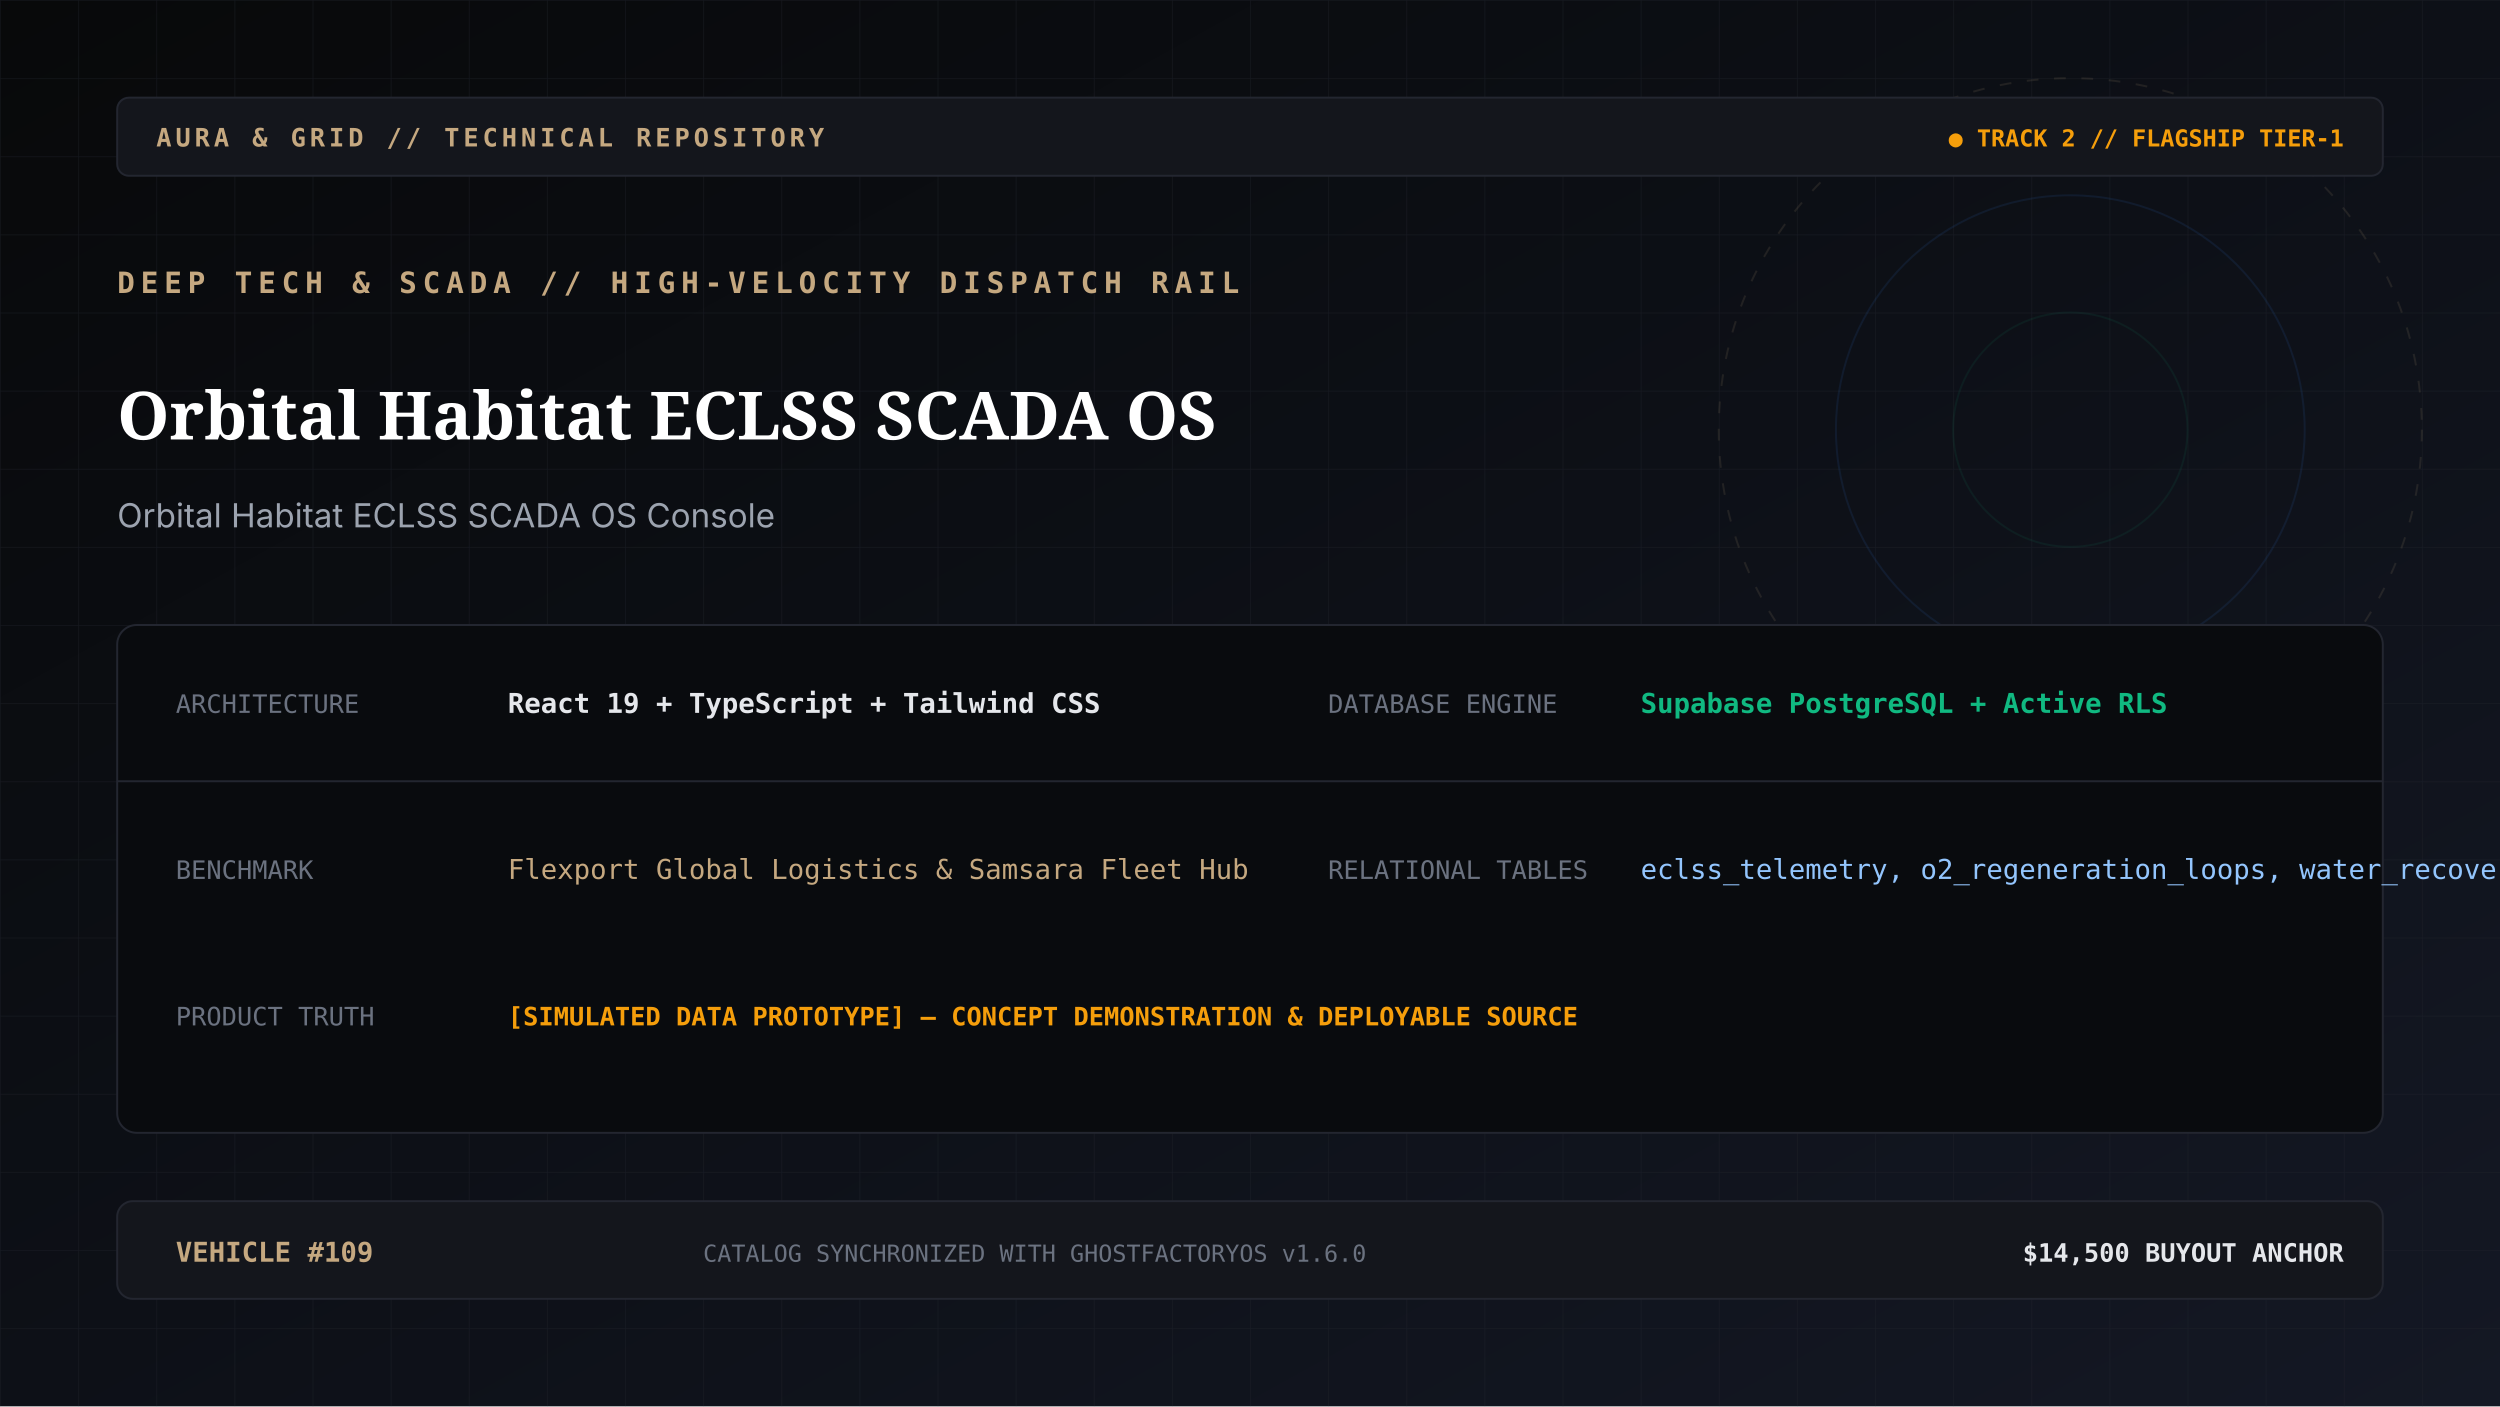
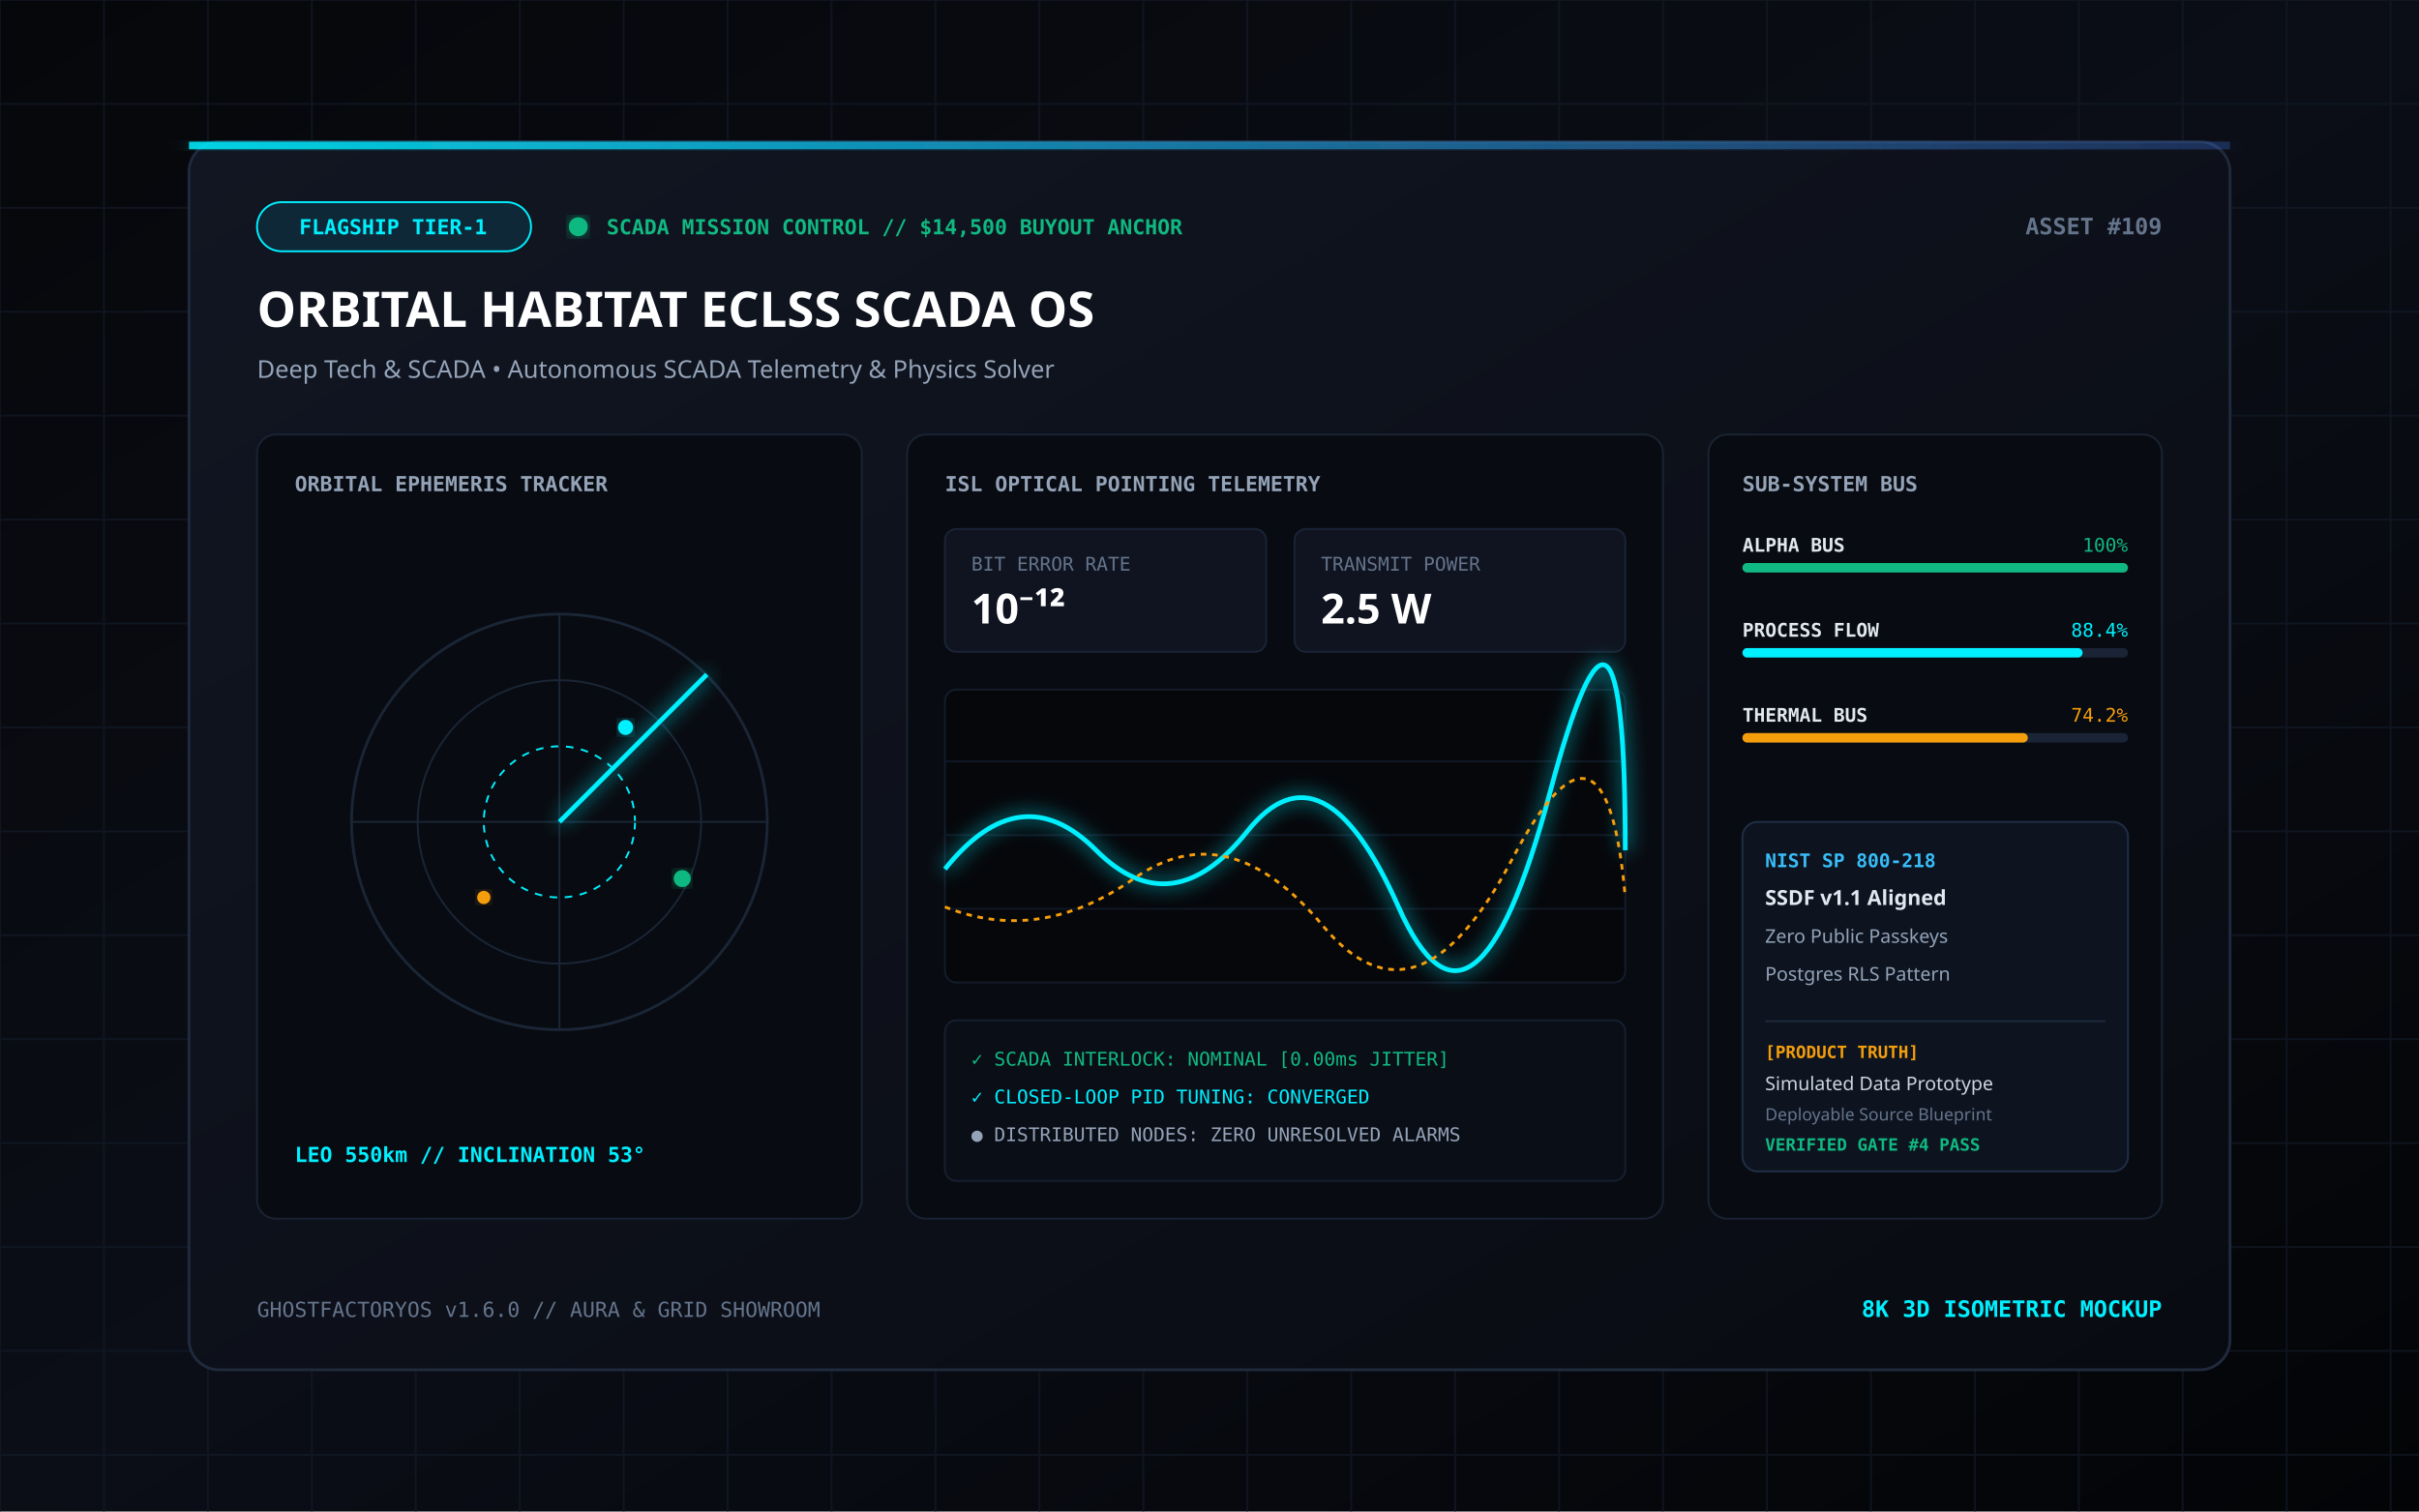
- <svg xmlns="http://www.w3.org/2000/svg" width="1280" height="720" viewBox="0 0 1280 720">
+ <svg xmlns="http://www.w3.org/2000/svg" width="1280" height="800" viewBox="0 0 1280 800">
  <defs>
-     <linearGradient id="bg-109" x1="0%" y1="0%" x2="100%" y2="100%">
-       <stop offset="0%" stop-color="#08090A" />
-       <stop offset="50%" stop-color="#0D1017" />
-       <stop offset="100%" stop-color="#141824" />
+     <linearGradient id="bgGrad_109" x1="0%" y1="0%" x2="100%" y2="100%">
+       <stop offset="0%" stop-color="#06070A" />
+       <stop offset="50%" stop-color="#0B0E17" />
+       <stop offset="100%" stop-color="#030406" />
    </linearGradient>
-     <pattern id="grid-109" width="40" height="40" patternUnits="userSpaceOnUse">
-       <path d="M 40 0 L 0 0 0 40" fill="none" stroke="#232630" stroke-width="0.75" stroke-opacity="0.45" />
-     </pattern>
+     <linearGradient id="cardGrad_109" x1="0%" y1="0%" x2="100%" y2="100%">
+       <stop offset="0%" stop-color="#111622" />
+       <stop offset="100%" stop-color="#090B12" />
+     </linearGradient>
+     <linearGradient id="cyanGlow_109" x1="0%" y1="0%" x2="100%" y2="0%">
+       <stop offset="0%" stop-color="#00F0FF" stop-opacity="0.85" />
+       <stop offset="100%" stop-color="#3B82F6" stop-opacity="0.25" />
+     </linearGradient>
+     <linearGradient id="amberGlow_109" x1="0%" y1="0%" x2="100%" y2="0%">
+       <stop offset="0%" stop-color="#F59E0B" stop-opacity="0.9" />
+       <stop offset="100%" stop-color="#EF4444" stop-opacity="0.2" />
+     </linearGradient>
+     <filter id="glow_109">
+       <feGaussianBlur stdDeviation="5" result="blur" />
+       <feMerge>
+         <feMergeNode in="blur" />
+         <feMergeNode in="SourceGraphic" />
+       </feMerge>
+     </filter>
  </defs>
-   <rect width="1280" height="720" fill="url(#bg-109)" />
-   <rect width="1280" height="720" fill="url(#grid-109)" />
-   <circle cx="1060" cy="220" r="180" fill="none" stroke="#C5A880" stroke-width="1" stroke-opacity="0.12" stroke-dasharray="6 8" />
-   <circle cx="1060" cy="220" r="120" fill="none" stroke="#3B82F6" stroke-width="1" stroke-opacity="0.1" />
-   <circle cx="1060" cy="220" r="60" fill="none" stroke="#10B981" stroke-width="1" stroke-opacity="0.08" />
-   <rect x="60" y="50" width="1160" height="40" fill="#14161C" rx="6" stroke="#232630" stroke-width="1" />
-   <text x="80" y="75" fill="#C5A880" font-family="'JetBrains Mono', monospace" font-size="13" font-weight="600" letter-spacing="2">AURA &amp; GRID // TECHNICAL REPOSITORY</text>
-   <text x="1200" y="75" text-anchor="end" fill="#F59E0B" font-family="'JetBrains Mono', monospace" font-size="12" font-weight="bold">● TRACK 2 // FLAGSHIP TIER-1</text>
-   <text x="60" y="150" fill="#C5A880" font-family="'JetBrains Mono', monospace" font-size="15" font-weight="bold" letter-spacing="3">DEEP TECH &amp; SCADA // HIGH-VELOCITY DISPATCH RAIL</text>
-   <text x="60" y="225" fill="#FFFFFF" font-family="'Playfair Display', Georgia, serif" font-size="34" font-weight="bold">Orbital Habitat ECLSS SCADA OS</text>
-   <text x="60" y="270" fill="#9CA3AF" font-family="'Inter', sans-serif" font-size="17">Orbital Habitat ECLSS SCADA OS Console</text>
-   <rect x="60" y="320" width="1160" height="260" fill="#090B0E" rx="10" stroke="#232630" stroke-width="1" />
-   <line x1="60" y1="400" x2="1220" y2="400" stroke="#232630" stroke-width="1" />
-   <text x="90" y="365" fill="#6B7280" font-family="'JetBrains Mono', monospace" font-size="13">ARCHITECTURE</text>
-   <text x="260" y="365" fill="#E5E7EB" font-family="'JetBrains Mono', monospace" font-size="14" font-weight="bold">React 19 + TypeScript + Tailwind CSS</text>
-   <text x="680" y="365" fill="#6B7280" font-family="'JetBrains Mono', monospace" font-size="13">DATABASE ENGINE</text>
-   <text x="840" y="365" fill="#10B981" font-family="'JetBrains Mono', monospace" font-size="14" font-weight="bold">Supabase PostgreSQL + Active RLS</text>
-   <text x="90" y="450" fill="#6B7280" font-family="'JetBrains Mono', monospace" font-size="13">BENCHMARK</text>
-   <text x="260" y="450" fill="#C5A880" font-family="'JetBrains Mono', monospace" font-size="14">Flexport Global Logistics &amp; Samsara Fleet Hub</text>
-   <text x="680" y="450" fill="#6B7280" font-family="'JetBrains Mono', monospace" font-size="13">RELATIONAL TABLES</text>
-   <text x="840" y="450" fill="#93C5FD" font-family="'JetBrains Mono', monospace" font-size="14">eclss_telemetry, o2_regeneration_loops, water_recovery_systems, co2_scrubber_beds</text>
-   <text x="90" y="525" fill="#6B7280" font-family="'JetBrains Mono', monospace" font-size="13">PRODUCT TRUTH</text>
-   <text x="260" y="525" fill="#F59E0B" font-family="'JetBrains Mono', monospace" font-size="13" font-weight="600">[SIMULATED DATA PROTOTYPE] — CONCEPT DEMONSTRATION &amp; DEPLOYABLE SOURCE</text>
-   <rect x="60" y="615" width="1160" height="50" fill="#14161C" rx="8" stroke="#232630" stroke-width="1" />
-   <text x="90" y="646" fill="#C5A880" font-family="'JetBrains Mono', monospace" font-size="14" font-weight="bold">VEHICLE #109</text>
-   <text x="360" y="646" fill="#6B7280" font-family="'JetBrains Mono', monospace" font-size="12">CATALOG SYNCHRONIZED WITH GHOSTFACTORYOS v1.6.0</text>
-   <text x="1200" y="646" text-anchor="end" fill="#E5E7EB" font-family="'JetBrains Mono', monospace" font-size="13" font-weight="bold">$14,500 BUYOUT ANCHOR</text>
+   <rect width="1280" height="800" fill="url(#bgGrad_109)" />
+   <g stroke="#141C2B" stroke-width="1" opacity="0.6">
+     <line x1="0" y1="0" x2="0" y2="800" />
+     <line x1="55" y1="0" x2="55" y2="800" />
+     <line x1="110" y1="0" x2="110" y2="800" />
+     <line x1="165" y1="0" x2="165" y2="800" />
+     <line x1="220" y1="0" x2="220" y2="800" />
+     <line x1="275" y1="0" x2="275" y2="800" />
+     <line x1="330" y1="0" x2="330" y2="800" />
+     <line x1="385" y1="0" x2="385" y2="800" />
+     <line x1="440" y1="0" x2="440" y2="800" />
+     <line x1="495" y1="0" x2="495" y2="800" />
+     <line x1="550" y1="0" x2="550" y2="800" />
+     <line x1="605" y1="0" x2="605" y2="800" />
+     <line x1="660" y1="0" x2="660" y2="800" />
+     <line x1="715" y1="0" x2="715" y2="800" />
+     <line x1="770" y1="0" x2="770" y2="800" />
+     <line x1="825" y1="0" x2="825" y2="800" />
+     <line x1="880" y1="0" x2="880" y2="800" />
+     <line x1="935" y1="0" x2="935" y2="800" />
+     <line x1="990" y1="0" x2="990" y2="800" />
+     <line x1="1045" y1="0" x2="1045" y2="800" />
+     <line x1="1100" y1="0" x2="1100" y2="800" />
+     <line x1="1155" y1="0" x2="1155" y2="800" />
+     <line x1="1210" y1="0" x2="1210" y2="800" />
+     <line x1="1265" y1="0" x2="1265" y2="800" />
+     <line x1="1320" y1="0" x2="1320" y2="800" />
+     <line x1="0" y1="0" x2="1280" y2="0" />
+     <line x1="0" y1="55" x2="1280" y2="55" />
+     <line x1="0" y1="110" x2="1280" y2="110" />
+     <line x1="0" y1="165" x2="1280" y2="165" />
+     <line x1="0" y1="220" x2="1280" y2="220" />
+     <line x1="0" y1="275" x2="1280" y2="275" />
+     <line x1="0" y1="330" x2="1280" y2="330" />
+     <line x1="0" y1="385" x2="1280" y2="385" />
+     <line x1="0" y1="440" x2="1280" y2="440" />
+     <line x1="0" y1="495" x2="1280" y2="495" />
+     <line x1="0" y1="550" x2="1280" y2="550" />
+     <line x1="0" y1="605" x2="1280" y2="605" />
+     <line x1="0" y1="660" x2="1280" y2="660" />
+     <line x1="0" y1="715" x2="1280" y2="715" />
+     <line x1="0" y1="770" x2="1280" y2="770" />
+     <line x1="0" y1="825" x2="1280" y2="825" />
+   </g>
+   <g transform="translate(100, 75)">
+     <rect x="0" y="0" width="1080" height="650" rx="16" fill="url(#cardGrad_109)" stroke="#1F2A3D" stroke-width="1.5" />
+     <rect x="0" y="0" width="1080" height="4" fill="url(#cyanGlow_109)" filter="url(#glow_109)" />
+     <g transform="translate(36, 32)">
+       <rect x="0" y="0" width="145" height="26" rx="13" fill="#0E2838" stroke="#00F0FF" stroke-width="1" />
+       <text x="72" y="17" fill="#00F0FF" font-family="monospace" font-size="11" font-weight="700" text-anchor="middle">FLAGSHIP TIER-1</text>
+       <circle cx="170" cy="13" r="5" fill="#10B981" filter="url(#glow_109)" />
+       <text x="185" y="17" fill="#10B981" font-family="monospace" font-size="11" font-weight="600">SCADA MISSION CONTROL // $14,500 BUYOUT ANCHOR</text>
+       <text x="1008" y="17" fill="#64748B" font-family="monospace" font-size="12" text-anchor="end" font-weight="600">ASSET #109</text>
+     </g>
+     <text x="36" y="98" fill="#FFFFFF" font-family="sans-serif" font-size="26" font-weight="800">ORBITAL HABITAT ECLSS SCADA OS</text>
+     <text x="36" y="125" fill="#94A3B8" font-family="sans-serif" font-size="13" font-weight="500">Deep Tech &amp; SCADA • Autonomous SCADA Telemetry &amp; Physics Solver</text>
+     <g transform="translate(36, 155)">
+       <rect width="320" height="415" rx="10" fill="#080B11" stroke="#1A2333" stroke-width="1" />
+       <text x="20" y="30" fill="#94A3B8" font-family="monospace" font-size="11" font-weight="700">ORBITAL EPHEMERIS TRACKER</text>
+       <circle cx="160" cy="205" r="110" fill="none" stroke="#1A2536" stroke-width="1.5" />
+       <circle cx="160" cy="205" r="75" fill="none" stroke="#1A2536" stroke-width="1" />
+       <circle cx="160" cy="205" r="40" fill="none" stroke="#00F0FF" stroke-width="1" stroke-dasharray="4,4" />
+       <line x1="160" y1="95" x2="160" y2="315" stroke="#1A2536" stroke-width="1" />
+       <line x1="50" y1="205" x2="270" y2="205" stroke="#1A2536" stroke-width="1" />
+       <line x1="160" y1="205" x2="238" y2="127" stroke="#00F0FF" stroke-width="2.5" filter="url(#glow_109)" />
+       <circle cx="195" cy="155" r="4" fill="#00F0FF" filter="url(#glow_109)" />
+       <circle cx="120" cy="245" r="3.5" fill="#F59E0B" filter="url(#glow_109)" />
+       <circle cx="225" cy="235" r="4.5" fill="#10B981" filter="url(#glow_109)" />
+       <text x="20" y="385" fill="#00F0FF" font-family="monospace" font-size="11" font-weight="700">LEO 550km // INCLINATION 53°</text>
+     </g>
+     <g transform="translate(380, 155)">
+       <rect width="400" height="415" rx="10" fill="#080B11" stroke="#1A2333" stroke-width="1" />
+       <text x="20" y="30" fill="#94A3B8" font-family="monospace" font-size="11" font-weight="700">ISL OPTICAL POINTING TELEMETRY</text>
+       <g transform="translate(20, 50)">
+         <rect width="170" height="65" rx="6" fill="#0F1420" stroke="#1A2436" stroke-width="1" />
+         <text x="14" y="22" fill="#64748B" font-family="monospace" font-size="10">BIT ERROR RATE</text>
+         <text x="14" y="50" fill="#FFFFFF" font-family="sans-serif" font-size="22" font-weight="700">10⁻¹²</text>
+       </g>
+       <g transform="translate(205, 50)">
+         <rect width="175" height="65" rx="6" fill="#0F1420" stroke="#1A2436" stroke-width="1" />
+         <text x="14" y="22" fill="#64748B" font-family="monospace" font-size="10">TRANSMIT POWER</text>
+         <text x="14" y="50" fill="#FFFFFF" font-family="sans-serif" font-size="22" font-weight="700">2.5 W</text>
+       </g>
+       <g transform="translate(20, 135)">
+         <rect width="360" height="155" rx="6" fill="#05070B" stroke="#141C2B" stroke-width="1" />
+         <line x1="0" y1="38" x2="360" y2="38" stroke="#101826" stroke-width="1" />
+         <line x1="0" y1="77" x2="360" y2="77" stroke="#101826" stroke-width="1" />
+         <line x1="0" y1="116" x2="360" y2="116" stroke="#101826" stroke-width="1" />
+         <path d="M 0 95 Q 40 45 80 85 T 160 75 T 240 115 T 320 55 T 360 85" fill="none" stroke="#00F0FF" stroke-width="2.5" filter="url(#glow_109)" />
+         <path d="M 0 115 Q 50 135 100 100 T 200 125 T 300 90 T 360 110" fill="none" stroke="#F59E0B" stroke-width="1.5" stroke-dasharray="3,3" />
+       </g>
+       <g transform="translate(20, 310)">
+         <rect width="360" height="85" rx="6" fill="#0A0E17" stroke="#161F2E" stroke-width="1" />
+         <text x="14" y="24" fill="#10B981" font-family="monospace" font-size="10">✓ SCADA INTERLOCK: NOMINAL [0.00ms JITTER]</text>
+         <text x="14" y="44" fill="#00F0FF" font-family="monospace" font-size="10">✓ CLOSED-LOOP PID TUNING: CONVERGED</text>
+         <text x="14" y="64" fill="#94A3B8" font-family="monospace" font-size="10">● DISTRIBUTED NODES: ZERO UNRESOLVED ALARMS</text>
+       </g>
+     </g>
+     <g transform="translate(804, 155)">
+       <rect width="240" height="415" rx="10" fill="#080B11" stroke="#1A2333" stroke-width="1" />
+       <text x="18" y="30" fill="#94A3B8" font-family="monospace" font-size="11" font-weight="700">SUB-SYSTEM BUS</text>
+       <g transform="translate(18, 50)">
+         <text x="0" y="12" fill="#E2E8F0" font-family="monospace" font-size="10" font-weight="600">ALPHA BUS</text>
+         <text x="204" y="12" fill="#10B981" font-family="monospace" font-size="10" text-anchor="end">100%</text>
+         <rect x="0" y="18" width="204" height="5" rx="2.5" fill="#1A2436" />
+         <rect x="0" y="18" width="204" height="5" rx="2.5" fill="#10B981" />
+       </g>
+       <g transform="translate(18, 95)">
+         <text x="0" y="12" fill="#E2E8F0" font-family="monospace" font-size="10" font-weight="600">PROCESS FLOW</text>
+         <text x="204" y="12" fill="#00F0FF" font-family="monospace" font-size="10" text-anchor="end">88.4%</text>
+         <rect x="0" y="18" width="204" height="5" rx="2.5" fill="#1A2436" />
+         <rect x="0" y="18" width="180" height="5" rx="2.5" fill="#00F0FF" />
+       </g>
+       <g transform="translate(18, 140)">
+         <text x="0" y="12" fill="#E2E8F0" font-family="monospace" font-size="10" font-weight="600">THERMAL BUS</text>
+         <text x="204" y="12" fill="#F59E0B" font-family="monospace" font-size="10" text-anchor="end">74.2%</text>
+         <rect x="0" y="18" width="204" height="5" rx="2.5" fill="#1A2436" />
+         <rect x="0" y="18" width="151" height="5" rx="2.5" fill="#F59E0B" />
+       </g>
+       <g transform="translate(18, 205)">
+         <rect width="204" height="185" rx="8" fill="#0D1420" stroke="#1F2E45" stroke-width="1" />
+         <text x="12" y="24" fill="#38BDF8" font-family="monospace" font-size="10" font-weight="700">NIST SP 800-218</text>
+         <text x="12" y="44" fill="#E2E8F0" font-family="sans-serif" font-size="11" font-weight="600">SSDF v1.1 Aligned</text>
+         <text x="12" y="64" fill="#94A3B8" font-family="sans-serif" font-size="10">Zero Public Passkeys</text>
+         <text x="12" y="84" fill="#94A3B8" font-family="sans-serif" font-size="10">Postgres RLS Pattern</text>
+         <rect x="12" y="105" width="180" height="1" fill="#1E2A3D" />
+         <text x="12" y="125" fill="#F59E0B" font-family="monospace" font-size="9" font-weight="700">[PRODUCT TRUTH]</text>
+         <text x="12" y="142" fill="#CBD5E1" font-family="sans-serif" font-size="10">Simulated Data Prototype</text>
+         <text x="12" y="158" fill="#64748B" font-family="sans-serif" font-size="9">Deployable Source Blueprint</text>
+         <text x="12" y="174" fill="#10B981" font-family="monospace" font-size="9" font-weight="700">VERIFIED GATE #4 PASS</text>
+       </g>
+     </g>
+     <g transform="translate(36, 600)">
+       <text x="0" y="22" fill="#64748B" font-family="monospace" font-size="11">GHOSTFACTORYOS v1.6.0 // AURA &amp; GRID SHOWROOM</text>
+       <text x="1008" y="22" fill="#00F0FF" font-family="monospace" font-size="12" font-weight="700" text-anchor="end">8K 3D ISOMETRIC MOCKUP</text>
+     </g>
+   </g>
</svg>
